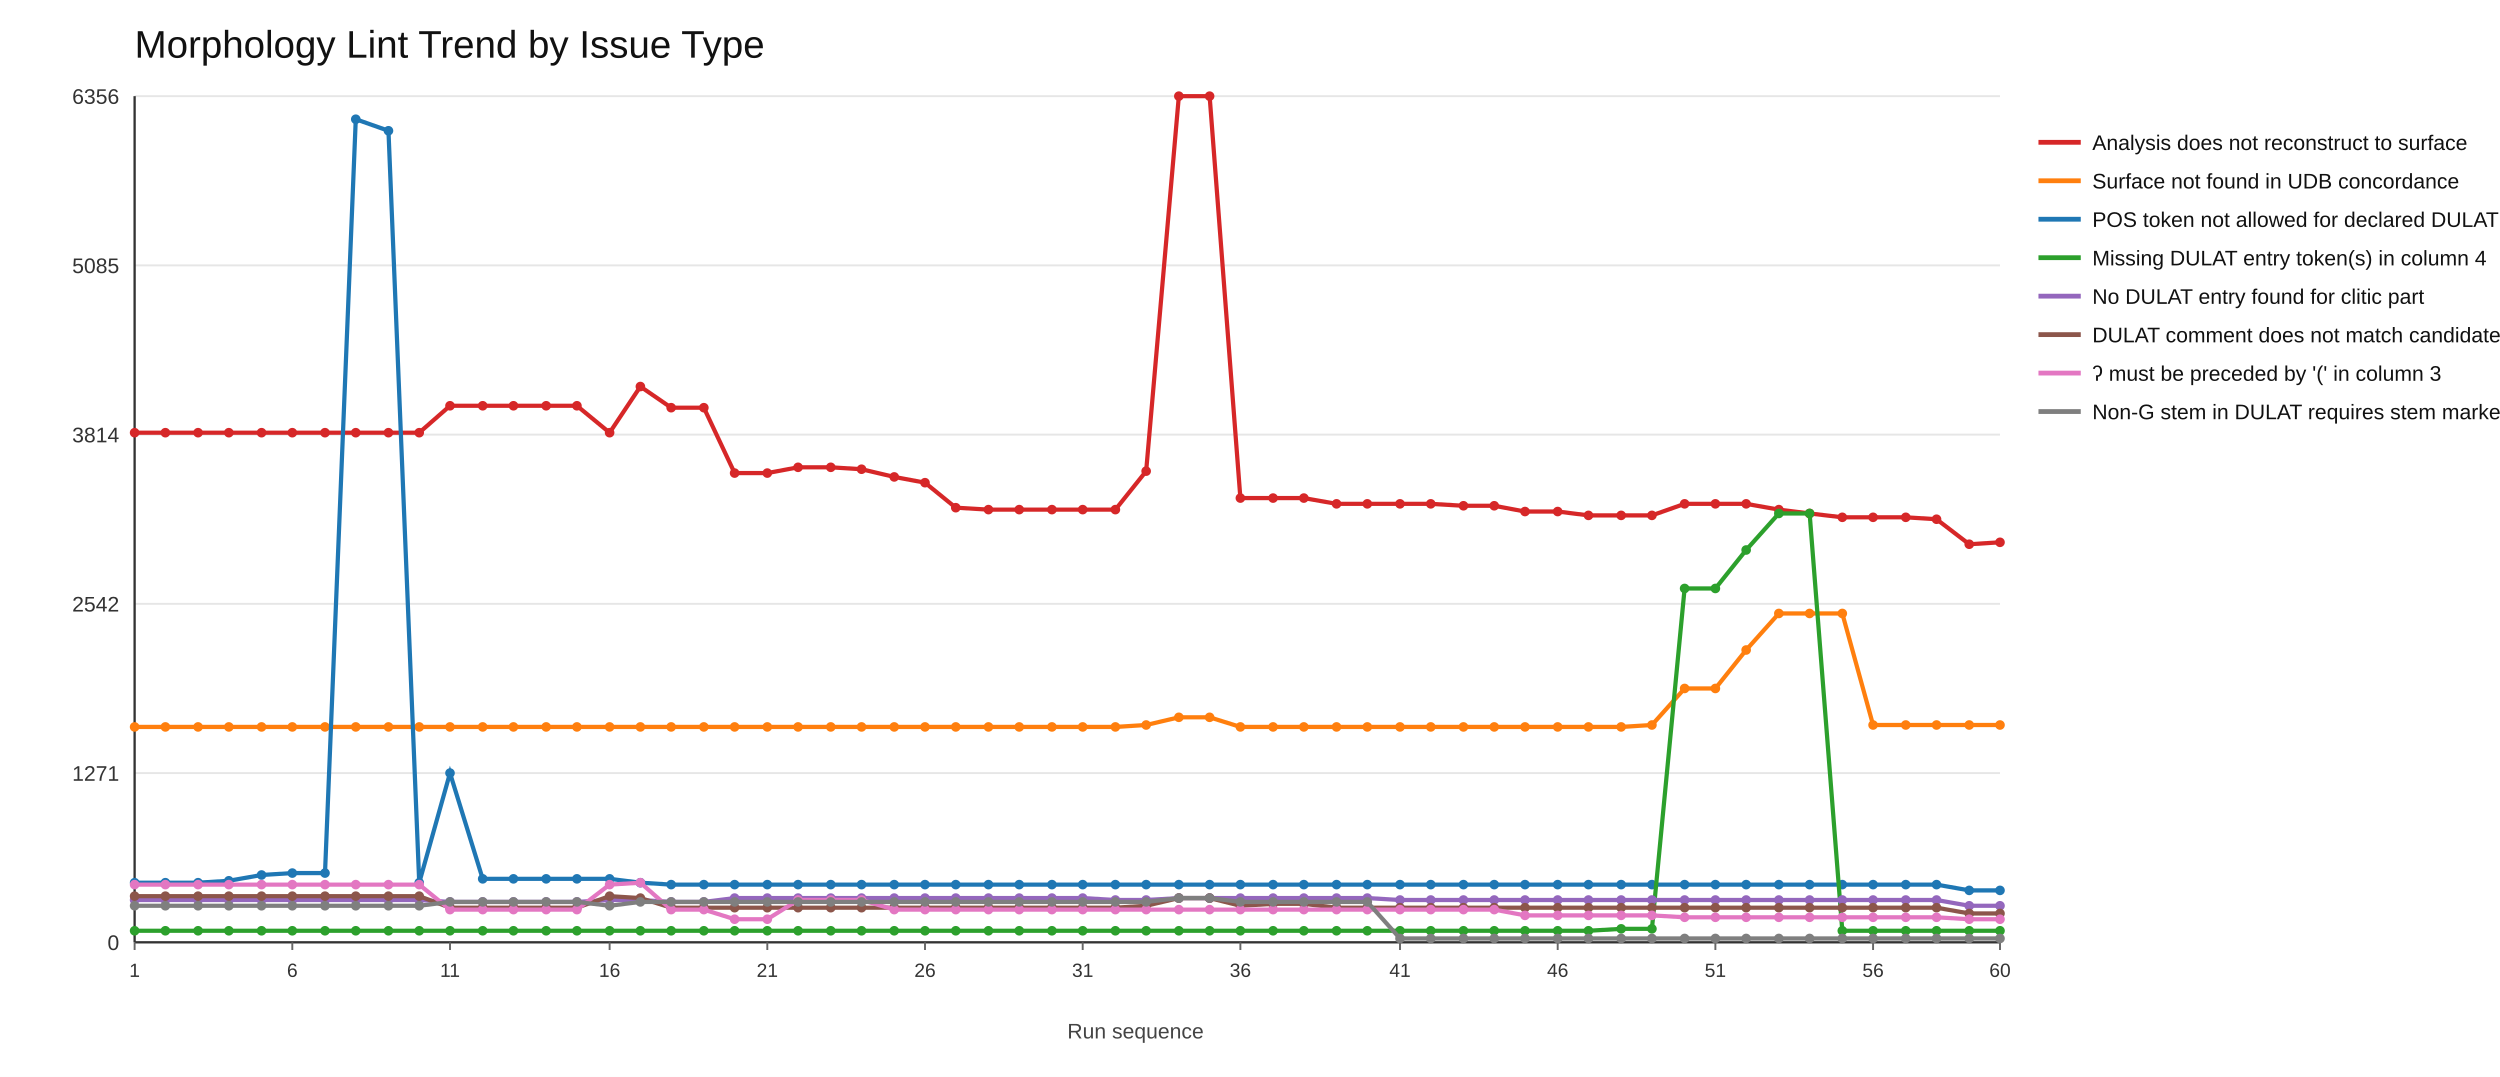
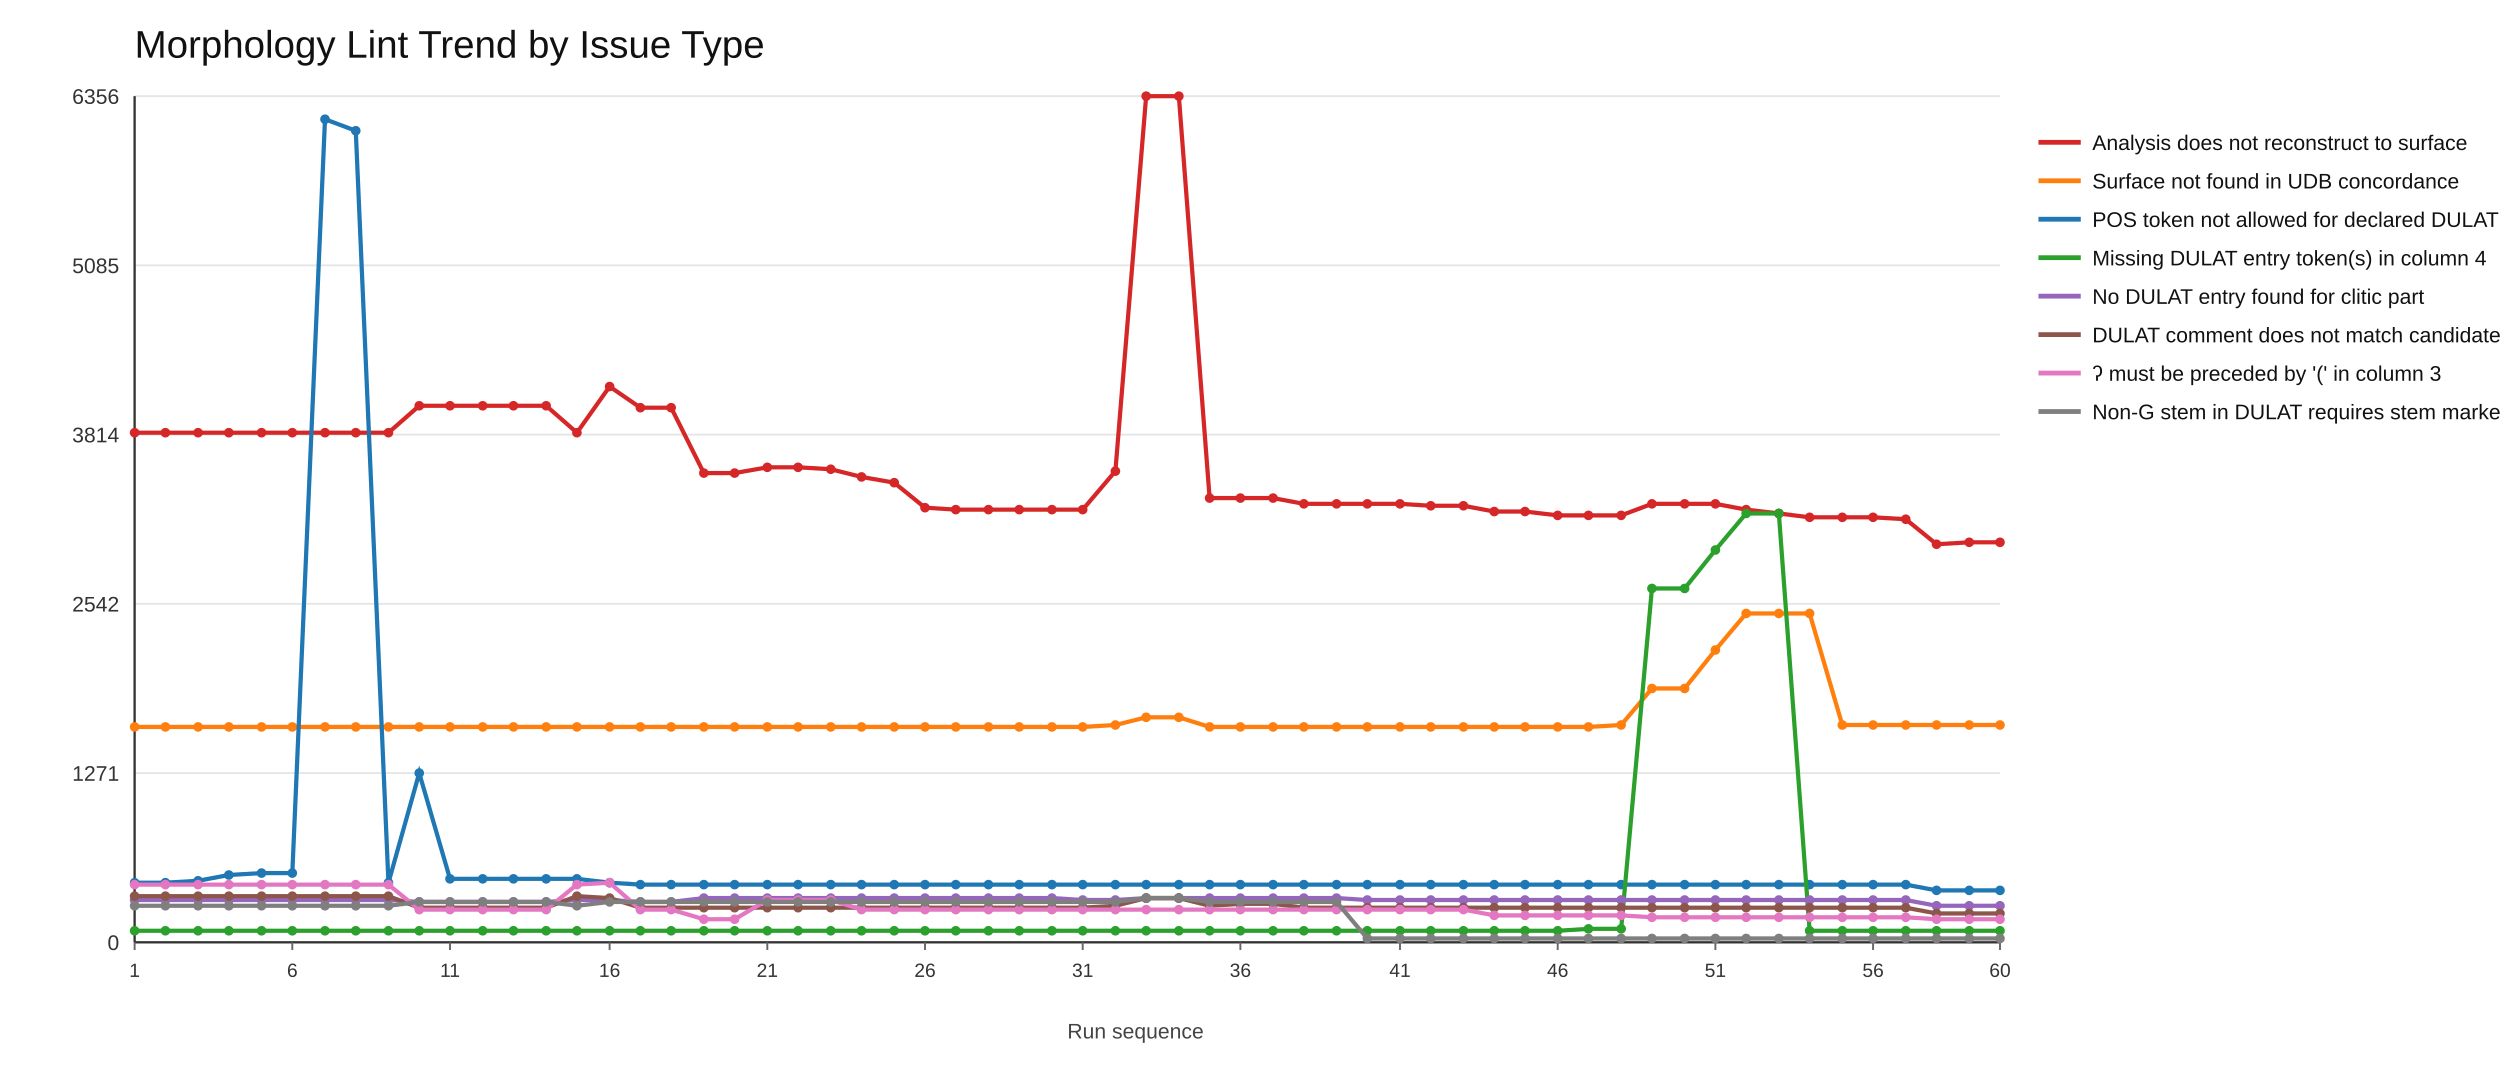
<svg xmlns="http://www.w3.org/2000/svg" width="1300" height="560">
  <rect x="0" y="0" width="1300" height="560" fill="#ffffff" />
  <text x="70" y="30" font-size="20" font-family="Arial" fill="#111">Morphology Lint Trend by Issue Type</text>
  <line x1="70" y1="490" x2="1040" y2="490" stroke="#e6e6e6" stroke-width="1" />
  <text x="62" y="494" font-size="11" font-family="Arial" fill="#333" text-anchor="end">0</text>
  <line x1="70" y1="402" x2="1040" y2="402" stroke="#e6e6e6" stroke-width="1" />
  <text x="62" y="406" font-size="11" font-family="Arial" fill="#333" text-anchor="end">1271</text>
  <line x1="70" y1="314" x2="1040" y2="314" stroke="#e6e6e6" stroke-width="1" />
  <text x="62" y="318" font-size="11" font-family="Arial" fill="#333" text-anchor="end">2542</text>
  <line x1="70" y1="226" x2="1040" y2="226" stroke="#e6e6e6" stroke-width="1" />
  <text x="62" y="230" font-size="11" font-family="Arial" fill="#333" text-anchor="end">3814</text>
  <line x1="70" y1="138" x2="1040" y2="138" stroke="#e6e6e6" stroke-width="1" />
  <text x="62" y="142" font-size="11" font-family="Arial" fill="#333" text-anchor="end">5085</text>
  <line x1="70" y1="50" x2="1040" y2="50" stroke="#e6e6e6" stroke-width="1" />
  <text x="62" y="54" font-size="11" font-family="Arial" fill="#333" text-anchor="end">6356</text>
  <line x1="70" y1="490" x2="1040" y2="490" stroke="#333" stroke-width="1.2" />
  <line x1="70" y1="50" x2="70" y2="490" stroke="#333" stroke-width="1.2" />
  <line x1="70" y1="490" x2="70" y2="494" stroke="#666" stroke-width="1" />
  <text x="70" y="508" font-size="10" font-family="Arial" fill="#333" text-anchor="middle">1</text>
  <line x1="152" y1="490" x2="152" y2="494" stroke="#666" stroke-width="1" />
  <text x="152" y="508" font-size="10" font-family="Arial" fill="#333" text-anchor="middle">6</text>
  <line x1="234" y1="490" x2="234" y2="494" stroke="#666" stroke-width="1" />
  <text x="234" y="508" font-size="10" font-family="Arial" fill="#333" text-anchor="middle">11</text>
  <line x1="317" y1="490" x2="317" y2="494" stroke="#666" stroke-width="1" />
  <text x="317" y="508" font-size="10" font-family="Arial" fill="#333" text-anchor="middle">16</text>
  <line x1="399" y1="490" x2="399" y2="494" stroke="#666" stroke-width="1" />
  <text x="399" y="508" font-size="10" font-family="Arial" fill="#333" text-anchor="middle">21</text>
  <line x1="481" y1="490" x2="481" y2="494" stroke="#666" stroke-width="1" />
  <text x="481" y="508" font-size="10" font-family="Arial" fill="#333" text-anchor="middle">26</text>
  <line x1="563" y1="490" x2="563" y2="494" stroke="#666" stroke-width="1" />
  <text x="563" y="508" font-size="10" font-family="Arial" fill="#333" text-anchor="middle">31</text>
  <line x1="645" y1="490" x2="645" y2="494" stroke="#666" stroke-width="1" />
  <text x="645" y="508" font-size="10" font-family="Arial" fill="#333" text-anchor="middle">36</text>
  <line x1="728" y1="490" x2="728" y2="494" stroke="#666" stroke-width="1" />
  <text x="728" y="508" font-size="10" font-family="Arial" fill="#333" text-anchor="middle">41</text>
  <line x1="810" y1="490" x2="810" y2="494" stroke="#666" stroke-width="1" />
  <text x="810" y="508" font-size="10" font-family="Arial" fill="#333" text-anchor="middle">46</text>
  <line x1="892" y1="490" x2="892" y2="494" stroke="#666" stroke-width="1" />
  <text x="892" y="508" font-size="10" font-family="Arial" fill="#333" text-anchor="middle">51</text>
  <line x1="974" y1="490" x2="974" y2="494" stroke="#666" stroke-width="1" />
  <text x="974" y="508" font-size="10" font-family="Arial" fill="#333" text-anchor="middle">56</text>
  <line x1="1040" y1="490" x2="1040" y2="494" stroke="#666" stroke-width="1" />
  <text x="1040" y="508" font-size="10" font-family="Arial" fill="#333" text-anchor="middle">60</text>
-   <polyline fill="none" stroke="#d62728" stroke-width="2.2" points="70,225 86,225 103,225 119,225 136,225 152,225 169,225 185,225 202,225 218,225 234,211 251,211 267,211 284,211 300,211 317,225 333,201 349,212 366,212 382,246 399,246 415,243 432,243 448,244 465,248 481,251 497,264 514,265 530,265 547,265 563,265 580,265 596,245 613,50 629,50 645,259 662,259 678,259 695,262 711,262 728,262 744,262 761,263 777,263 793,266 810,266 826,268 843,268 859,268 876,262 892,262 908,262 925,265 941,267 958,269 974,269 991,269 1007,270 1024,283 1040,282" />
+   <polyline fill="none" stroke="#d62728" stroke-width="2.2" points="70,225 86,225 103,225 119,225 136,225 152,225 169,225 185,225 202,225 218,211 234,211 251,211 267,211 284,211 300,225 317,201 333,212 349,212 366,246 382,246 399,243 415,243 432,244 448,248 465,251 481,264 497,265 514,265 530,265 547,265 563,265 580,245 596,50 613,50 629,259 645,259 662,259 678,262 695,262 711,262 728,262 744,263 761,263 777,266 793,266 810,268 826,268 843,268 859,262 876,262 892,262 908,265 925,267 941,269 958,269 974,269 991,270 1007,283 1024,282 1040,282" />
  <circle cx="70" cy="225" r="2.5" fill="#d62728" />
  <circle cx="86" cy="225" r="2.5" fill="#d62728" />
  <circle cx="103" cy="225" r="2.5" fill="#d62728" />
  <circle cx="119" cy="225" r="2.5" fill="#d62728" />
  <circle cx="136" cy="225" r="2.5" fill="#d62728" />
  <circle cx="152" cy="225" r="2.5" fill="#d62728" />
  <circle cx="169" cy="225" r="2.5" fill="#d62728" />
  <circle cx="185" cy="225" r="2.5" fill="#d62728" />
  <circle cx="202" cy="225" r="2.5" fill="#d62728" />
-   <circle cx="218" cy="225" r="2.5" fill="#d62728" />
+   <circle cx="218" cy="211" r="2.5" fill="#d62728" />
  <circle cx="234" cy="211" r="2.5" fill="#d62728" />
  <circle cx="251" cy="211" r="2.5" fill="#d62728" />
  <circle cx="267" cy="211" r="2.5" fill="#d62728" />
  <circle cx="284" cy="211" r="2.5" fill="#d62728" />
-   <circle cx="300" cy="211" r="2.5" fill="#d62728" />
-   <circle cx="317" cy="225" r="2.5" fill="#d62728" />
-   <circle cx="333" cy="201" r="2.5" fill="#d62728" />
+   <circle cx="300" cy="225" r="2.5" fill="#d62728" />
+   <circle cx="317" cy="201" r="2.5" fill="#d62728" />
+   <circle cx="333" cy="212" r="2.5" fill="#d62728" />
  <circle cx="349" cy="212" r="2.5" fill="#d62728" />
-   <circle cx="366" cy="212" r="2.5" fill="#d62728" />
+   <circle cx="366" cy="246" r="2.5" fill="#d62728" />
  <circle cx="382" cy="246" r="2.5" fill="#d62728" />
-   <circle cx="399" cy="246" r="2.5" fill="#d62728" />
+   <circle cx="399" cy="243" r="2.5" fill="#d62728" />
  <circle cx="415" cy="243" r="2.5" fill="#d62728" />
-   <circle cx="432" cy="243" r="2.5" fill="#d62728" />
-   <circle cx="448" cy="244" r="2.5" fill="#d62728" />
-   <circle cx="465" cy="248" r="2.5" fill="#d62728" />
-   <circle cx="481" cy="251" r="2.5" fill="#d62728" />
-   <circle cx="497" cy="264" r="2.5" fill="#d62728" />
+   <circle cx="432" cy="244" r="2.5" fill="#d62728" />
+   <circle cx="448" cy="248" r="2.5" fill="#d62728" />
+   <circle cx="465" cy="251" r="2.5" fill="#d62728" />
+   <circle cx="481" cy="264" r="2.5" fill="#d62728" />
+   <circle cx="497" cy="265" r="2.5" fill="#d62728" />
  <circle cx="514" cy="265" r="2.5" fill="#d62728" />
  <circle cx="530" cy="265" r="2.5" fill="#d62728" />
  <circle cx="547" cy="265" r="2.5" fill="#d62728" />
  <circle cx="563" cy="265" r="2.5" fill="#d62728" />
-   <circle cx="580" cy="265" r="2.5" fill="#d62728" />
-   <circle cx="596" cy="245" r="2.5" fill="#d62728" />
+   <circle cx="580" cy="245" r="2.5" fill="#d62728" />
+   <circle cx="596" cy="50" r="2.5" fill="#d62728" />
  <circle cx="613" cy="50" r="2.5" fill="#d62728" />
-   <circle cx="629" cy="50" r="2.5" fill="#d62728" />
+   <circle cx="629" cy="259" r="2.5" fill="#d62728" />
  <circle cx="645" cy="259" r="2.5" fill="#d62728" />
  <circle cx="662" cy="259" r="2.5" fill="#d62728" />
-   <circle cx="678" cy="259" r="2.5" fill="#d62728" />
+   <circle cx="678" cy="262" r="2.5" fill="#d62728" />
  <circle cx="695" cy="262" r="2.5" fill="#d62728" />
  <circle cx="711" cy="262" r="2.5" fill="#d62728" />
  <circle cx="728" cy="262" r="2.5" fill="#d62728" />
-   <circle cx="744" cy="262" r="2.5" fill="#d62728" />
+   <circle cx="744" cy="263" r="2.5" fill="#d62728" />
  <circle cx="761" cy="263" r="2.5" fill="#d62728" />
-   <circle cx="777" cy="263" r="2.5" fill="#d62728" />
+   <circle cx="777" cy="266" r="2.5" fill="#d62728" />
  <circle cx="793" cy="266" r="2.5" fill="#d62728" />
-   <circle cx="810" cy="266" r="2.5" fill="#d62728" />
+   <circle cx="810" cy="268" r="2.5" fill="#d62728" />
  <circle cx="826" cy="268" r="2.5" fill="#d62728" />
  <circle cx="843" cy="268" r="2.5" fill="#d62728" />
-   <circle cx="859" cy="268" r="2.5" fill="#d62728" />
+   <circle cx="859" cy="262" r="2.5" fill="#d62728" />
  <circle cx="876" cy="262" r="2.5" fill="#d62728" />
  <circle cx="892" cy="262" r="2.5" fill="#d62728" />
-   <circle cx="908" cy="262" r="2.5" fill="#d62728" />
-   <circle cx="925" cy="265" r="2.5" fill="#d62728" />
-   <circle cx="941" cy="267" r="2.5" fill="#d62728" />
+   <circle cx="908" cy="265" r="2.5" fill="#d62728" />
+   <circle cx="925" cy="267" r="2.5" fill="#d62728" />
+   <circle cx="941" cy="269" r="2.5" fill="#d62728" />
  <circle cx="958" cy="269" r="2.5" fill="#d62728" />
  <circle cx="974" cy="269" r="2.5" fill="#d62728" />
-   <circle cx="991" cy="269" r="2.5" fill="#d62728" />
-   <circle cx="1007" cy="270" r="2.5" fill="#d62728" />
-   <circle cx="1024" cy="283" r="2.5" fill="#d62728" />
+   <circle cx="991" cy="270" r="2.5" fill="#d62728" />
+   <circle cx="1007" cy="283" r="2.5" fill="#d62728" />
+   <circle cx="1024" cy="282" r="2.5" fill="#d62728" />
  <circle cx="1040" cy="282" r="2.5" fill="#d62728" />
  <line x1="1060" y1="74" x2="1082" y2="74" stroke="#d62728" stroke-width="2.5" />
  <text x="1088" y="78" font-size="11" font-family="Arial" fill="#111">Analysis does not reconstruct to surface</text>
-   <polyline fill="none" stroke="#ff7f0e" stroke-width="2.2" points="70,378 86,378 103,378 119,378 136,378 152,378 169,378 185,378 202,378 218,378 234,378 251,378 267,378 284,378 300,378 317,378 333,378 349,378 366,378 382,378 399,378 415,378 432,378 448,378 465,378 481,378 497,378 514,378 530,378 547,378 563,378 580,378 596,377 613,373 629,373 645,378 662,378 678,378 695,378 711,378 728,378 744,378 761,378 777,378 793,378 810,378 826,378 843,378 859,377 876,358 892,358 908,338 925,319 941,319 958,319 974,377 991,377 1007,377 1024,377 1040,377" />
+   <polyline fill="none" stroke="#ff7f0e" stroke-width="2.2" points="70,378 86,378 103,378 119,378 136,378 152,378 169,378 185,378 202,378 218,378 234,378 251,378 267,378 284,378 300,378 317,378 333,378 349,378 366,378 382,378 399,378 415,378 432,378 448,378 465,378 481,378 497,378 514,378 530,378 547,378 563,378 580,377 596,373 613,373 629,378 645,378 662,378 678,378 695,378 711,378 728,378 744,378 761,378 777,378 793,378 810,378 826,378 843,377 859,358 876,358 892,338 908,319 925,319 941,319 958,377 974,377 991,377 1007,377 1024,377 1040,377" />
  <circle cx="70" cy="378" r="2.5" fill="#ff7f0e" />
  <circle cx="86" cy="378" r="2.5" fill="#ff7f0e" />
  <circle cx="103" cy="378" r="2.5" fill="#ff7f0e" />
  <circle cx="119" cy="378" r="2.5" fill="#ff7f0e" />
  <circle cx="136" cy="378" r="2.5" fill="#ff7f0e" />
  <circle cx="152" cy="378" r="2.5" fill="#ff7f0e" />
  <circle cx="169" cy="378" r="2.5" fill="#ff7f0e" />
  <circle cx="185" cy="378" r="2.5" fill="#ff7f0e" />
  <circle cx="202" cy="378" r="2.5" fill="#ff7f0e" />
  <circle cx="218" cy="378" r="2.5" fill="#ff7f0e" />
  <circle cx="234" cy="378" r="2.5" fill="#ff7f0e" />
  <circle cx="251" cy="378" r="2.5" fill="#ff7f0e" />
  <circle cx="267" cy="378" r="2.5" fill="#ff7f0e" />
  <circle cx="284" cy="378" r="2.5" fill="#ff7f0e" />
  <circle cx="300" cy="378" r="2.5" fill="#ff7f0e" />
  <circle cx="317" cy="378" r="2.5" fill="#ff7f0e" />
  <circle cx="333" cy="378" r="2.5" fill="#ff7f0e" />
  <circle cx="349" cy="378" r="2.5" fill="#ff7f0e" />
  <circle cx="366" cy="378" r="2.5" fill="#ff7f0e" />
  <circle cx="382" cy="378" r="2.5" fill="#ff7f0e" />
  <circle cx="399" cy="378" r="2.5" fill="#ff7f0e" />
  <circle cx="415" cy="378" r="2.5" fill="#ff7f0e" />
  <circle cx="432" cy="378" r="2.5" fill="#ff7f0e" />
  <circle cx="448" cy="378" r="2.5" fill="#ff7f0e" />
  <circle cx="465" cy="378" r="2.5" fill="#ff7f0e" />
  <circle cx="481" cy="378" r="2.5" fill="#ff7f0e" />
  <circle cx="497" cy="378" r="2.5" fill="#ff7f0e" />
  <circle cx="514" cy="378" r="2.5" fill="#ff7f0e" />
  <circle cx="530" cy="378" r="2.5" fill="#ff7f0e" />
  <circle cx="547" cy="378" r="2.5" fill="#ff7f0e" />
  <circle cx="563" cy="378" r="2.5" fill="#ff7f0e" />
-   <circle cx="580" cy="378" r="2.5" fill="#ff7f0e" />
-   <circle cx="596" cy="377" r="2.5" fill="#ff7f0e" />
+   <circle cx="580" cy="377" r="2.5" fill="#ff7f0e" />
+   <circle cx="596" cy="373" r="2.5" fill="#ff7f0e" />
  <circle cx="613" cy="373" r="2.5" fill="#ff7f0e" />
-   <circle cx="629" cy="373" r="2.5" fill="#ff7f0e" />
+   <circle cx="629" cy="378" r="2.5" fill="#ff7f0e" />
  <circle cx="645" cy="378" r="2.5" fill="#ff7f0e" />
  <circle cx="662" cy="378" r="2.5" fill="#ff7f0e" />
  <circle cx="678" cy="378" r="2.5" fill="#ff7f0e" />
  <circle cx="695" cy="378" r="2.5" fill="#ff7f0e" />
  <circle cx="711" cy="378" r="2.5" fill="#ff7f0e" />
  <circle cx="728" cy="378" r="2.5" fill="#ff7f0e" />
  <circle cx="744" cy="378" r="2.5" fill="#ff7f0e" />
  <circle cx="761" cy="378" r="2.5" fill="#ff7f0e" />
  <circle cx="777" cy="378" r="2.5" fill="#ff7f0e" />
  <circle cx="793" cy="378" r="2.5" fill="#ff7f0e" />
  <circle cx="810" cy="378" r="2.5" fill="#ff7f0e" />
  <circle cx="826" cy="378" r="2.5" fill="#ff7f0e" />
-   <circle cx="843" cy="378" r="2.5" fill="#ff7f0e" />
-   <circle cx="859" cy="377" r="2.5" fill="#ff7f0e" />
+   <circle cx="843" cy="377" r="2.5" fill="#ff7f0e" />
+   <circle cx="859" cy="358" r="2.5" fill="#ff7f0e" />
  <circle cx="876" cy="358" r="2.5" fill="#ff7f0e" />
-   <circle cx="892" cy="358" r="2.5" fill="#ff7f0e" />
-   <circle cx="908" cy="338" r="2.5" fill="#ff7f0e" />
+   <circle cx="892" cy="338" r="2.5" fill="#ff7f0e" />
+   <circle cx="908" cy="319" r="2.5" fill="#ff7f0e" />
  <circle cx="925" cy="319" r="2.5" fill="#ff7f0e" />
  <circle cx="941" cy="319" r="2.5" fill="#ff7f0e" />
-   <circle cx="958" cy="319" r="2.5" fill="#ff7f0e" />
+   <circle cx="958" cy="377" r="2.5" fill="#ff7f0e" />
  <circle cx="974" cy="377" r="2.5" fill="#ff7f0e" />
  <circle cx="991" cy="377" r="2.5" fill="#ff7f0e" />
  <circle cx="1007" cy="377" r="2.5" fill="#ff7f0e" />
  <circle cx="1024" cy="377" r="2.5" fill="#ff7f0e" />
  <circle cx="1040" cy="377" r="2.5" fill="#ff7f0e" />
  <line x1="1060" y1="94" x2="1082" y2="94" stroke="#ff7f0e" stroke-width="2.5" />
  <text x="1088" y="98" font-size="11" font-family="Arial" fill="#111">Surface not found in UDB concordance</text>
-   <polyline fill="none" stroke="#1f77b4" stroke-width="2.2" points="70,459 86,459 103,459 119,458 136,455 152,454 169,454 185,62 202,68 218,459 234,402 251,457 267,457 284,457 300,457 317,457 333,459 349,460 366,460 382,460 399,460 415,460 432,460 448,460 465,460 481,460 497,460 514,460 530,460 547,460 563,460 580,460 596,460 613,460 629,460 645,460 662,460 678,460 695,460 711,460 728,460 744,460 761,460 777,460 793,460 810,460 826,460 843,460 859,460 876,460 892,460 908,460 925,460 941,460 958,460 974,460 991,460 1007,460 1024,463 1040,463" />
+   <polyline fill="none" stroke="#1f77b4" stroke-width="2.2" points="70,459 86,459 103,458 119,455 136,454 152,454 169,62 185,68 202,459 218,402 234,457 251,457 267,457 284,457 300,457 317,459 333,460 349,460 366,460 382,460 399,460 415,460 432,460 448,460 465,460 481,460 497,460 514,460 530,460 547,460 563,460 580,460 596,460 613,460 629,460 645,460 662,460 678,460 695,460 711,460 728,460 744,460 761,460 777,460 793,460 810,460 826,460 843,460 859,460 876,460 892,460 908,460 925,460 941,460 958,460 974,460 991,460 1007,463 1024,463 1040,463" />
  <circle cx="70" cy="459" r="2.5" fill="#1f77b4" />
  <circle cx="86" cy="459" r="2.5" fill="#1f77b4" />
-   <circle cx="103" cy="459" r="2.5" fill="#1f77b4" />
-   <circle cx="119" cy="458" r="2.5" fill="#1f77b4" />
-   <circle cx="136" cy="455" r="2.5" fill="#1f77b4" />
+   <circle cx="103" cy="458" r="2.5" fill="#1f77b4" />
+   <circle cx="119" cy="455" r="2.5" fill="#1f77b4" />
+   <circle cx="136" cy="454" r="2.5" fill="#1f77b4" />
  <circle cx="152" cy="454" r="2.5" fill="#1f77b4" />
-   <circle cx="169" cy="454" r="2.5" fill="#1f77b4" />
-   <circle cx="185" cy="62" r="2.5" fill="#1f77b4" />
-   <circle cx="202" cy="68" r="2.5" fill="#1f77b4" />
-   <circle cx="218" cy="459" r="2.5" fill="#1f77b4" />
-   <circle cx="234" cy="402" r="2.5" fill="#1f77b4" />
+   <circle cx="169" cy="62" r="2.5" fill="#1f77b4" />
+   <circle cx="185" cy="68" r="2.5" fill="#1f77b4" />
+   <circle cx="202" cy="459" r="2.5" fill="#1f77b4" />
+   <circle cx="218" cy="402" r="2.5" fill="#1f77b4" />
+   <circle cx="234" cy="457" r="2.5" fill="#1f77b4" />
  <circle cx="251" cy="457" r="2.5" fill="#1f77b4" />
  <circle cx="267" cy="457" r="2.5" fill="#1f77b4" />
  <circle cx="284" cy="457" r="2.5" fill="#1f77b4" />
  <circle cx="300" cy="457" r="2.5" fill="#1f77b4" />
-   <circle cx="317" cy="457" r="2.5" fill="#1f77b4" />
-   <circle cx="333" cy="459" r="2.5" fill="#1f77b4" />
+   <circle cx="317" cy="459" r="2.5" fill="#1f77b4" />
+   <circle cx="333" cy="460" r="2.5" fill="#1f77b4" />
  <circle cx="349" cy="460" r="2.5" fill="#1f77b4" />
  <circle cx="366" cy="460" r="2.5" fill="#1f77b4" />
  <circle cx="382" cy="460" r="2.5" fill="#1f77b4" />
  <circle cx="399" cy="460" r="2.5" fill="#1f77b4" />
  <circle cx="415" cy="460" r="2.5" fill="#1f77b4" />
  <circle cx="432" cy="460" r="2.5" fill="#1f77b4" />
  <circle cx="448" cy="460" r="2.5" fill="#1f77b4" />
  <circle cx="465" cy="460" r="2.5" fill="#1f77b4" />
  <circle cx="481" cy="460" r="2.5" fill="#1f77b4" />
  <circle cx="497" cy="460" r="2.5" fill="#1f77b4" />
  <circle cx="514" cy="460" r="2.5" fill="#1f77b4" />
  <circle cx="530" cy="460" r="2.5" fill="#1f77b4" />
  <circle cx="547" cy="460" r="2.5" fill="#1f77b4" />
  <circle cx="563" cy="460" r="2.5" fill="#1f77b4" />
  <circle cx="580" cy="460" r="2.5" fill="#1f77b4" />
  <circle cx="596" cy="460" r="2.5" fill="#1f77b4" />
  <circle cx="613" cy="460" r="2.5" fill="#1f77b4" />
  <circle cx="629" cy="460" r="2.5" fill="#1f77b4" />
  <circle cx="645" cy="460" r="2.5" fill="#1f77b4" />
  <circle cx="662" cy="460" r="2.5" fill="#1f77b4" />
  <circle cx="678" cy="460" r="2.5" fill="#1f77b4" />
  <circle cx="695" cy="460" r="2.5" fill="#1f77b4" />
  <circle cx="711" cy="460" r="2.5" fill="#1f77b4" />
  <circle cx="728" cy="460" r="2.5" fill="#1f77b4" />
  <circle cx="744" cy="460" r="2.5" fill="#1f77b4" />
  <circle cx="761" cy="460" r="2.5" fill="#1f77b4" />
  <circle cx="777" cy="460" r="2.5" fill="#1f77b4" />
  <circle cx="793" cy="460" r="2.5" fill="#1f77b4" />
  <circle cx="810" cy="460" r="2.5" fill="#1f77b4" />
  <circle cx="826" cy="460" r="2.5" fill="#1f77b4" />
  <circle cx="843" cy="460" r="2.5" fill="#1f77b4" />
  <circle cx="859" cy="460" r="2.5" fill="#1f77b4" />
  <circle cx="876" cy="460" r="2.5" fill="#1f77b4" />
  <circle cx="892" cy="460" r="2.5" fill="#1f77b4" />
  <circle cx="908" cy="460" r="2.5" fill="#1f77b4" />
  <circle cx="925" cy="460" r="2.5" fill="#1f77b4" />
  <circle cx="941" cy="460" r="2.5" fill="#1f77b4" />
  <circle cx="958" cy="460" r="2.5" fill="#1f77b4" />
  <circle cx="974" cy="460" r="2.5" fill="#1f77b4" />
  <circle cx="991" cy="460" r="2.5" fill="#1f77b4" />
-   <circle cx="1007" cy="460" r="2.5" fill="#1f77b4" />
+   <circle cx="1007" cy="463" r="2.5" fill="#1f77b4" />
  <circle cx="1024" cy="463" r="2.5" fill="#1f77b4" />
  <circle cx="1040" cy="463" r="2.5" fill="#1f77b4" />
  <line x1="1060" y1="114" x2="1082" y2="114" stroke="#1f77b4" stroke-width="2.5" />
  <text x="1088" y="118" font-size="11" font-family="Arial" fill="#111">POS token not allowed for declared DULAT entry</text>
-   <polyline fill="none" stroke="#2ca02c" stroke-width="2.2" points="70,484 86,484 103,484 119,484 136,484 152,484 169,484 185,484 202,484 218,484 234,484 251,484 267,484 284,484 300,484 317,484 333,484 349,484 366,484 382,484 399,484 415,484 432,484 448,484 465,484 481,484 497,484 514,484 530,484 547,484 563,484 580,484 596,484 613,484 629,484 645,484 662,484 678,484 695,484 711,484 728,484 744,484 761,484 777,484 793,484 810,484 826,484 843,483 859,483 876,306 892,306 908,286 925,267 941,267 958,484 974,484 991,484 1007,484 1024,484 1040,484" />
+   <polyline fill="none" stroke="#2ca02c" stroke-width="2.2" points="70,484 86,484 103,484 119,484 136,484 152,484 169,484 185,484 202,484 218,484 234,484 251,484 267,484 284,484 300,484 317,484 333,484 349,484 366,484 382,484 399,484 415,484 432,484 448,484 465,484 481,484 497,484 514,484 530,484 547,484 563,484 580,484 596,484 613,484 629,484 645,484 662,484 678,484 695,484 711,484 728,484 744,484 761,484 777,484 793,484 810,484 826,483 843,483 859,306 876,306 892,286 908,267 925,267 941,484 958,484 974,484 991,484 1007,484 1024,484 1040,484" />
  <circle cx="70" cy="484" r="2.5" fill="#2ca02c" />
  <circle cx="86" cy="484" r="2.5" fill="#2ca02c" />
  <circle cx="103" cy="484" r="2.5" fill="#2ca02c" />
  <circle cx="119" cy="484" r="2.5" fill="#2ca02c" />
  <circle cx="136" cy="484" r="2.5" fill="#2ca02c" />
  <circle cx="152" cy="484" r="2.5" fill="#2ca02c" />
  <circle cx="169" cy="484" r="2.5" fill="#2ca02c" />
  <circle cx="185" cy="484" r="2.5" fill="#2ca02c" />
  <circle cx="202" cy="484" r="2.5" fill="#2ca02c" />
  <circle cx="218" cy="484" r="2.5" fill="#2ca02c" />
  <circle cx="234" cy="484" r="2.5" fill="#2ca02c" />
  <circle cx="251" cy="484" r="2.5" fill="#2ca02c" />
  <circle cx="267" cy="484" r="2.5" fill="#2ca02c" />
  <circle cx="284" cy="484" r="2.5" fill="#2ca02c" />
  <circle cx="300" cy="484" r="2.5" fill="#2ca02c" />
  <circle cx="317" cy="484" r="2.5" fill="#2ca02c" />
  <circle cx="333" cy="484" r="2.5" fill="#2ca02c" />
  <circle cx="349" cy="484" r="2.5" fill="#2ca02c" />
  <circle cx="366" cy="484" r="2.5" fill="#2ca02c" />
  <circle cx="382" cy="484" r="2.5" fill="#2ca02c" />
  <circle cx="399" cy="484" r="2.5" fill="#2ca02c" />
  <circle cx="415" cy="484" r="2.5" fill="#2ca02c" />
  <circle cx="432" cy="484" r="2.5" fill="#2ca02c" />
  <circle cx="448" cy="484" r="2.5" fill="#2ca02c" />
  <circle cx="465" cy="484" r="2.5" fill="#2ca02c" />
  <circle cx="481" cy="484" r="2.5" fill="#2ca02c" />
  <circle cx="497" cy="484" r="2.5" fill="#2ca02c" />
  <circle cx="514" cy="484" r="2.5" fill="#2ca02c" />
  <circle cx="530" cy="484" r="2.5" fill="#2ca02c" />
  <circle cx="547" cy="484" r="2.5" fill="#2ca02c" />
  <circle cx="563" cy="484" r="2.5" fill="#2ca02c" />
  <circle cx="580" cy="484" r="2.5" fill="#2ca02c" />
  <circle cx="596" cy="484" r="2.5" fill="#2ca02c" />
  <circle cx="613" cy="484" r="2.5" fill="#2ca02c" />
  <circle cx="629" cy="484" r="2.5" fill="#2ca02c" />
  <circle cx="645" cy="484" r="2.5" fill="#2ca02c" />
  <circle cx="662" cy="484" r="2.5" fill="#2ca02c" />
  <circle cx="678" cy="484" r="2.5" fill="#2ca02c" />
  <circle cx="695" cy="484" r="2.5" fill="#2ca02c" />
  <circle cx="711" cy="484" r="2.5" fill="#2ca02c" />
  <circle cx="728" cy="484" r="2.5" fill="#2ca02c" />
  <circle cx="744" cy="484" r="2.5" fill="#2ca02c" />
  <circle cx="761" cy="484" r="2.5" fill="#2ca02c" />
  <circle cx="777" cy="484" r="2.5" fill="#2ca02c" />
  <circle cx="793" cy="484" r="2.5" fill="#2ca02c" />
  <circle cx="810" cy="484" r="2.5" fill="#2ca02c" />
-   <circle cx="826" cy="484" r="2.5" fill="#2ca02c" />
+   <circle cx="826" cy="483" r="2.5" fill="#2ca02c" />
  <circle cx="843" cy="483" r="2.5" fill="#2ca02c" />
-   <circle cx="859" cy="483" r="2.5" fill="#2ca02c" />
+   <circle cx="859" cy="306" r="2.5" fill="#2ca02c" />
  <circle cx="876" cy="306" r="2.5" fill="#2ca02c" />
-   <circle cx="892" cy="306" r="2.5" fill="#2ca02c" />
-   <circle cx="908" cy="286" r="2.5" fill="#2ca02c" />
+   <circle cx="892" cy="286" r="2.5" fill="#2ca02c" />
+   <circle cx="908" cy="267" r="2.5" fill="#2ca02c" />
  <circle cx="925" cy="267" r="2.5" fill="#2ca02c" />
-   <circle cx="941" cy="267" r="2.5" fill="#2ca02c" />
+   <circle cx="941" cy="484" r="2.5" fill="#2ca02c" />
  <circle cx="958" cy="484" r="2.5" fill="#2ca02c" />
  <circle cx="974" cy="484" r="2.5" fill="#2ca02c" />
  <circle cx="991" cy="484" r="2.5" fill="#2ca02c" />
  <circle cx="1007" cy="484" r="2.5" fill="#2ca02c" />
  <circle cx="1024" cy="484" r="2.5" fill="#2ca02c" />
  <circle cx="1040" cy="484" r="2.5" fill="#2ca02c" />
  <line x1="1060" y1="134" x2="1082" y2="134" stroke="#2ca02c" stroke-width="2.5" />
  <text x="1088" y="138" font-size="11" font-family="Arial" fill="#111">Missing DULAT entry token(s) in column 4</text>
-   <polyline fill="none" stroke="#9467bd" stroke-width="2.2" points="70,468 86,468 103,468 119,468 136,468 152,468 169,468 185,468 202,468 218,468 234,469 251,469 267,469 284,469 300,469 317,468 333,468 349,469 366,469 382,467 399,467 415,467 432,467 448,467 465,467 481,467 497,467 514,467 530,467 547,467 563,467 580,468 596,468 613,467 629,467 645,467 662,467 678,467 695,467 711,467 728,468 744,468 761,468 777,468 793,468 810,468 826,468 843,468 859,468 876,468 892,468 908,468 925,468 941,468 958,468 974,468 991,468 1007,468 1024,471 1040,471" />
+   <polyline fill="none" stroke="#9467bd" stroke-width="2.2" points="70,468 86,468 103,468 119,468 136,468 152,468 169,468 185,468 202,468 218,469 234,469 251,469 267,469 284,469 300,468 317,468 333,469 349,469 366,467 382,467 399,467 415,467 432,467 448,467 465,467 481,467 497,467 514,467 530,467 547,467 563,468 580,468 596,467 613,467 629,467 645,467 662,467 678,467 695,467 711,468 728,468 744,468 761,468 777,468 793,468 810,468 826,468 843,468 859,468 876,468 892,468 908,468 925,468 941,468 958,468 974,468 991,468 1007,471 1024,471 1040,471" />
  <circle cx="70" cy="468" r="2.5" fill="#9467bd" />
  <circle cx="86" cy="468" r="2.5" fill="#9467bd" />
  <circle cx="103" cy="468" r="2.5" fill="#9467bd" />
  <circle cx="119" cy="468" r="2.5" fill="#9467bd" />
  <circle cx="136" cy="468" r="2.5" fill="#9467bd" />
  <circle cx="152" cy="468" r="2.5" fill="#9467bd" />
  <circle cx="169" cy="468" r="2.5" fill="#9467bd" />
  <circle cx="185" cy="468" r="2.5" fill="#9467bd" />
  <circle cx="202" cy="468" r="2.5" fill="#9467bd" />
-   <circle cx="218" cy="468" r="2.5" fill="#9467bd" />
+   <circle cx="218" cy="469" r="2.5" fill="#9467bd" />
  <circle cx="234" cy="469" r="2.5" fill="#9467bd" />
  <circle cx="251" cy="469" r="2.5" fill="#9467bd" />
  <circle cx="267" cy="469" r="2.5" fill="#9467bd" />
  <circle cx="284" cy="469" r="2.5" fill="#9467bd" />
-   <circle cx="300" cy="469" r="2.5" fill="#9467bd" />
+   <circle cx="300" cy="468" r="2.5" fill="#9467bd" />
  <circle cx="317" cy="468" r="2.5" fill="#9467bd" />
-   <circle cx="333" cy="468" r="2.5" fill="#9467bd" />
+   <circle cx="333" cy="469" r="2.5" fill="#9467bd" />
  <circle cx="349" cy="469" r="2.5" fill="#9467bd" />
-   <circle cx="366" cy="469" r="2.5" fill="#9467bd" />
+   <circle cx="366" cy="467" r="2.5" fill="#9467bd" />
  <circle cx="382" cy="467" r="2.5" fill="#9467bd" />
  <circle cx="399" cy="467" r="2.5" fill="#9467bd" />
  <circle cx="415" cy="467" r="2.5" fill="#9467bd" />
  <circle cx="432" cy="467" r="2.5" fill="#9467bd" />
  <circle cx="448" cy="467" r="2.5" fill="#9467bd" />
  <circle cx="465" cy="467" r="2.5" fill="#9467bd" />
  <circle cx="481" cy="467" r="2.5" fill="#9467bd" />
  <circle cx="497" cy="467" r="2.5" fill="#9467bd" />
  <circle cx="514" cy="467" r="2.5" fill="#9467bd" />
  <circle cx="530" cy="467" r="2.5" fill="#9467bd" />
  <circle cx="547" cy="467" r="2.5" fill="#9467bd" />
-   <circle cx="563" cy="467" r="2.5" fill="#9467bd" />
+   <circle cx="563" cy="468" r="2.5" fill="#9467bd" />
  <circle cx="580" cy="468" r="2.5" fill="#9467bd" />
-   <circle cx="596" cy="468" r="2.5" fill="#9467bd" />
+   <circle cx="596" cy="467" r="2.5" fill="#9467bd" />
  <circle cx="613" cy="467" r="2.5" fill="#9467bd" />
  <circle cx="629" cy="467" r="2.5" fill="#9467bd" />
  <circle cx="645" cy="467" r="2.5" fill="#9467bd" />
  <circle cx="662" cy="467" r="2.5" fill="#9467bd" />
  <circle cx="678" cy="467" r="2.5" fill="#9467bd" />
  <circle cx="695" cy="467" r="2.5" fill="#9467bd" />
-   <circle cx="711" cy="467" r="2.5" fill="#9467bd" />
+   <circle cx="711" cy="468" r="2.5" fill="#9467bd" />
  <circle cx="728" cy="468" r="2.5" fill="#9467bd" />
  <circle cx="744" cy="468" r="2.5" fill="#9467bd" />
  <circle cx="761" cy="468" r="2.5" fill="#9467bd" />
  <circle cx="777" cy="468" r="2.5" fill="#9467bd" />
  <circle cx="793" cy="468" r="2.5" fill="#9467bd" />
  <circle cx="810" cy="468" r="2.5" fill="#9467bd" />
  <circle cx="826" cy="468" r="2.5" fill="#9467bd" />
  <circle cx="843" cy="468" r="2.5" fill="#9467bd" />
  <circle cx="859" cy="468" r="2.5" fill="#9467bd" />
  <circle cx="876" cy="468" r="2.5" fill="#9467bd" />
  <circle cx="892" cy="468" r="2.5" fill="#9467bd" />
  <circle cx="908" cy="468" r="2.5" fill="#9467bd" />
  <circle cx="925" cy="468" r="2.5" fill="#9467bd" />
  <circle cx="941" cy="468" r="2.5" fill="#9467bd" />
  <circle cx="958" cy="468" r="2.5" fill="#9467bd" />
  <circle cx="974" cy="468" r="2.5" fill="#9467bd" />
  <circle cx="991" cy="468" r="2.5" fill="#9467bd" />
-   <circle cx="1007" cy="468" r="2.5" fill="#9467bd" />
+   <circle cx="1007" cy="471" r="2.5" fill="#9467bd" />
  <circle cx="1024" cy="471" r="2.5" fill="#9467bd" />
  <circle cx="1040" cy="471" r="2.5" fill="#9467bd" />
  <line x1="1060" y1="154" x2="1082" y2="154" stroke="#9467bd" stroke-width="2.5" />
  <text x="1088" y="158" font-size="11" font-family="Arial" fill="#111">No DULAT entry found for clitic part</text>
-   <polyline fill="none" stroke="#8c564b" stroke-width="2.2" points="70,466 86,466 103,466 119,466 136,466 152,466 169,466 185,466 202,466 218,466 234,472 251,472 267,472 284,472 300,472 317,466 333,467 349,472 366,472 382,472 399,472 415,472 432,472 448,472 465,472 481,472 497,472 514,472 530,472 547,472 563,472 580,472 596,471 613,467 629,467 645,471 662,470 678,470 695,472 711,472 728,472 744,472 761,472 777,472 793,472 810,472 826,472 843,472 859,472 876,472 892,472 908,472 925,472 941,472 958,472 974,472 991,472 1007,472 1024,475 1040,475" />
+   <polyline fill="none" stroke="#8c564b" stroke-width="2.2" points="70,466 86,466 103,466 119,466 136,466 152,466 169,466 185,466 202,466 218,472 234,472 251,472 267,472 284,472 300,466 317,467 333,472 349,472 366,472 382,472 399,472 415,472 432,472 448,472 465,472 481,472 497,472 514,472 530,472 547,472 563,472 580,471 596,467 613,467 629,471 645,470 662,470 678,472 695,472 711,472 728,472 744,472 761,472 777,472 793,472 810,472 826,472 843,472 859,472 876,472 892,472 908,472 925,472 941,472 958,472 974,472 991,472 1007,475 1024,475 1040,475" />
  <circle cx="70" cy="466" r="2.5" fill="#8c564b" />
  <circle cx="86" cy="466" r="2.5" fill="#8c564b" />
  <circle cx="103" cy="466" r="2.5" fill="#8c564b" />
  <circle cx="119" cy="466" r="2.5" fill="#8c564b" />
  <circle cx="136" cy="466" r="2.5" fill="#8c564b" />
  <circle cx="152" cy="466" r="2.5" fill="#8c564b" />
  <circle cx="169" cy="466" r="2.5" fill="#8c564b" />
  <circle cx="185" cy="466" r="2.5" fill="#8c564b" />
  <circle cx="202" cy="466" r="2.5" fill="#8c564b" />
-   <circle cx="218" cy="466" r="2.5" fill="#8c564b" />
+   <circle cx="218" cy="472" r="2.5" fill="#8c564b" />
  <circle cx="234" cy="472" r="2.5" fill="#8c564b" />
  <circle cx="251" cy="472" r="2.5" fill="#8c564b" />
  <circle cx="267" cy="472" r="2.5" fill="#8c564b" />
  <circle cx="284" cy="472" r="2.5" fill="#8c564b" />
-   <circle cx="300" cy="472" r="2.5" fill="#8c564b" />
-   <circle cx="317" cy="466" r="2.5" fill="#8c564b" />
-   <circle cx="333" cy="467" r="2.5" fill="#8c564b" />
+   <circle cx="300" cy="466" r="2.5" fill="#8c564b" />
+   <circle cx="317" cy="467" r="2.5" fill="#8c564b" />
+   <circle cx="333" cy="472" r="2.5" fill="#8c564b" />
  <circle cx="349" cy="472" r="2.5" fill="#8c564b" />
  <circle cx="366" cy="472" r="2.5" fill="#8c564b" />
  <circle cx="382" cy="472" r="2.5" fill="#8c564b" />
  <circle cx="399" cy="472" r="2.5" fill="#8c564b" />
  <circle cx="415" cy="472" r="2.5" fill="#8c564b" />
  <circle cx="432" cy="472" r="2.5" fill="#8c564b" />
  <circle cx="448" cy="472" r="2.5" fill="#8c564b" />
  <circle cx="465" cy="472" r="2.5" fill="#8c564b" />
  <circle cx="481" cy="472" r="2.5" fill="#8c564b" />
  <circle cx="497" cy="472" r="2.5" fill="#8c564b" />
  <circle cx="514" cy="472" r="2.5" fill="#8c564b" />
  <circle cx="530" cy="472" r="2.5" fill="#8c564b" />
  <circle cx="547" cy="472" r="2.5" fill="#8c564b" />
  <circle cx="563" cy="472" r="2.5" fill="#8c564b" />
-   <circle cx="580" cy="472" r="2.5" fill="#8c564b" />
-   <circle cx="596" cy="471" r="2.5" fill="#8c564b" />
+   <circle cx="580" cy="471" r="2.5" fill="#8c564b" />
+   <circle cx="596" cy="467" r="2.5" fill="#8c564b" />
  <circle cx="613" cy="467" r="2.5" fill="#8c564b" />
-   <circle cx="629" cy="467" r="2.5" fill="#8c564b" />
-   <circle cx="645" cy="471" r="2.5" fill="#8c564b" />
+   <circle cx="629" cy="471" r="2.5" fill="#8c564b" />
+   <circle cx="645" cy="470" r="2.5" fill="#8c564b" />
  <circle cx="662" cy="470" r="2.5" fill="#8c564b" />
-   <circle cx="678" cy="470" r="2.5" fill="#8c564b" />
+   <circle cx="678" cy="472" r="2.5" fill="#8c564b" />
  <circle cx="695" cy="472" r="2.5" fill="#8c564b" />
  <circle cx="711" cy="472" r="2.5" fill="#8c564b" />
  <circle cx="728" cy="472" r="2.5" fill="#8c564b" />
  <circle cx="744" cy="472" r="2.5" fill="#8c564b" />
  <circle cx="761" cy="472" r="2.5" fill="#8c564b" />
  <circle cx="777" cy="472" r="2.5" fill="#8c564b" />
  <circle cx="793" cy="472" r="2.5" fill="#8c564b" />
  <circle cx="810" cy="472" r="2.5" fill="#8c564b" />
  <circle cx="826" cy="472" r="2.5" fill="#8c564b" />
  <circle cx="843" cy="472" r="2.5" fill="#8c564b" />
  <circle cx="859" cy="472" r="2.5" fill="#8c564b" />
  <circle cx="876" cy="472" r="2.5" fill="#8c564b" />
  <circle cx="892" cy="472" r="2.5" fill="#8c564b" />
  <circle cx="908" cy="472" r="2.5" fill="#8c564b" />
  <circle cx="925" cy="472" r="2.5" fill="#8c564b" />
  <circle cx="941" cy="472" r="2.5" fill="#8c564b" />
  <circle cx="958" cy="472" r="2.5" fill="#8c564b" />
  <circle cx="974" cy="472" r="2.5" fill="#8c564b" />
  <circle cx="991" cy="472" r="2.5" fill="#8c564b" />
-   <circle cx="1007" cy="472" r="2.5" fill="#8c564b" />
+   <circle cx="1007" cy="475" r="2.5" fill="#8c564b" />
  <circle cx="1024" cy="475" r="2.5" fill="#8c564b" />
  <circle cx="1040" cy="475" r="2.5" fill="#8c564b" />
  <line x1="1060" y1="174" x2="1082" y2="174" stroke="#8c564b" stroke-width="2.5" />
  <text x="1088" y="178" font-size="11" font-family="Arial" fill="#111">DULAT comment does not match candidates</text>
-   <polyline fill="none" stroke="#e377c2" stroke-width="2.2" points="70,460 86,460 103,460 119,460 136,460 152,460 169,460 185,460 202,460 218,460 234,473 251,473 267,473 284,473 300,473 317,460 333,459 349,473 366,473 382,478 399,478 415,468 432,468 448,468 465,473 481,473 497,473 514,473 530,473 547,473 563,473 580,473 596,473 613,473 629,473 645,473 662,473 678,473 695,473 711,473 728,473 744,473 761,473 777,473 793,476 810,476 826,476 843,476 859,476 876,477 892,477 908,477 925,477 941,477 958,477 974,477 991,477 1007,477 1024,478 1040,478" />
+   <polyline fill="none" stroke="#e377c2" stroke-width="2.2" points="70,460 86,460 103,460 119,460 136,460 152,460 169,460 185,460 202,460 218,473 234,473 251,473 267,473 284,473 300,460 317,459 333,473 349,473 366,478 382,478 399,468 415,468 432,468 448,473 465,473 481,473 497,473 514,473 530,473 547,473 563,473 580,473 596,473 613,473 629,473 645,473 662,473 678,473 695,473 711,473 728,473 744,473 761,473 777,476 793,476 810,476 826,476 843,476 859,477 876,477 892,477 908,477 925,477 941,477 958,477 974,477 991,477 1007,478 1024,478 1040,478" />
  <circle cx="70" cy="460" r="2.5" fill="#e377c2" />
  <circle cx="86" cy="460" r="2.5" fill="#e377c2" />
  <circle cx="103" cy="460" r="2.5" fill="#e377c2" />
  <circle cx="119" cy="460" r="2.5" fill="#e377c2" />
  <circle cx="136" cy="460" r="2.5" fill="#e377c2" />
  <circle cx="152" cy="460" r="2.5" fill="#e377c2" />
  <circle cx="169" cy="460" r="2.5" fill="#e377c2" />
  <circle cx="185" cy="460" r="2.5" fill="#e377c2" />
  <circle cx="202" cy="460" r="2.5" fill="#e377c2" />
-   <circle cx="218" cy="460" r="2.5" fill="#e377c2" />
+   <circle cx="218" cy="473" r="2.5" fill="#e377c2" />
  <circle cx="234" cy="473" r="2.5" fill="#e377c2" />
  <circle cx="251" cy="473" r="2.5" fill="#e377c2" />
  <circle cx="267" cy="473" r="2.5" fill="#e377c2" />
  <circle cx="284" cy="473" r="2.5" fill="#e377c2" />
-   <circle cx="300" cy="473" r="2.5" fill="#e377c2" />
-   <circle cx="317" cy="460" r="2.5" fill="#e377c2" />
-   <circle cx="333" cy="459" r="2.5" fill="#e377c2" />
+   <circle cx="300" cy="460" r="2.5" fill="#e377c2" />
+   <circle cx="317" cy="459" r="2.5" fill="#e377c2" />
+   <circle cx="333" cy="473" r="2.5" fill="#e377c2" />
  <circle cx="349" cy="473" r="2.5" fill="#e377c2" />
-   <circle cx="366" cy="473" r="2.5" fill="#e377c2" />
+   <circle cx="366" cy="478" r="2.5" fill="#e377c2" />
  <circle cx="382" cy="478" r="2.5" fill="#e377c2" />
-   <circle cx="399" cy="478" r="2.5" fill="#e377c2" />
+   <circle cx="399" cy="468" r="2.5" fill="#e377c2" />
  <circle cx="415" cy="468" r="2.5" fill="#e377c2" />
  <circle cx="432" cy="468" r="2.5" fill="#e377c2" />
-   <circle cx="448" cy="468" r="2.5" fill="#e377c2" />
+   <circle cx="448" cy="473" r="2.5" fill="#e377c2" />
  <circle cx="465" cy="473" r="2.5" fill="#e377c2" />
  <circle cx="481" cy="473" r="2.5" fill="#e377c2" />
  <circle cx="497" cy="473" r="2.5" fill="#e377c2" />
  <circle cx="514" cy="473" r="2.5" fill="#e377c2" />
  <circle cx="530" cy="473" r="2.5" fill="#e377c2" />
  <circle cx="547" cy="473" r="2.5" fill="#e377c2" />
  <circle cx="563" cy="473" r="2.5" fill="#e377c2" />
  <circle cx="580" cy="473" r="2.5" fill="#e377c2" />
  <circle cx="596" cy="473" r="2.5" fill="#e377c2" />
  <circle cx="613" cy="473" r="2.5" fill="#e377c2" />
  <circle cx="629" cy="473" r="2.5" fill="#e377c2" />
  <circle cx="645" cy="473" r="2.5" fill="#e377c2" />
  <circle cx="662" cy="473" r="2.5" fill="#e377c2" />
  <circle cx="678" cy="473" r="2.5" fill="#e377c2" />
  <circle cx="695" cy="473" r="2.5" fill="#e377c2" />
  <circle cx="711" cy="473" r="2.5" fill="#e377c2" />
  <circle cx="728" cy="473" r="2.5" fill="#e377c2" />
  <circle cx="744" cy="473" r="2.5" fill="#e377c2" />
  <circle cx="761" cy="473" r="2.5" fill="#e377c2" />
-   <circle cx="777" cy="473" r="2.5" fill="#e377c2" />
+   <circle cx="777" cy="476" r="2.5" fill="#e377c2" />
  <circle cx="793" cy="476" r="2.5" fill="#e377c2" />
  <circle cx="810" cy="476" r="2.5" fill="#e377c2" />
  <circle cx="826" cy="476" r="2.5" fill="#e377c2" />
  <circle cx="843" cy="476" r="2.5" fill="#e377c2" />
-   <circle cx="859" cy="476" r="2.5" fill="#e377c2" />
+   <circle cx="859" cy="477" r="2.5" fill="#e377c2" />
  <circle cx="876" cy="477" r="2.5" fill="#e377c2" />
  <circle cx="892" cy="477" r="2.5" fill="#e377c2" />
  <circle cx="908" cy="477" r="2.5" fill="#e377c2" />
  <circle cx="925" cy="477" r="2.5" fill="#e377c2" />
  <circle cx="941" cy="477" r="2.5" fill="#e377c2" />
  <circle cx="958" cy="477" r="2.5" fill="#e377c2" />
  <circle cx="974" cy="477" r="2.5" fill="#e377c2" />
  <circle cx="991" cy="477" r="2.5" fill="#e377c2" />
-   <circle cx="1007" cy="477" r="2.5" fill="#e377c2" />
+   <circle cx="1007" cy="478" r="2.5" fill="#e377c2" />
  <circle cx="1024" cy="478" r="2.5" fill="#e377c2" />
  <circle cx="1040" cy="478" r="2.5" fill="#e377c2" />
  <line x1="1060" y1="194" x2="1082" y2="194" stroke="#e377c2" stroke-width="2.5" />
  <text x="1088" y="198" font-size="11" font-family="Arial" fill="#111">ʔ must be preceded by '(' in column 3</text>
-   <polyline fill="none" stroke="#7f7f7f" stroke-width="2.2" points="70,471 86,471 103,471 119,471 136,471 152,471 169,471 185,471 202,471 218,471 234,469 251,469 267,469 284,469 300,469 317,471 333,469 349,469 366,469 382,469 399,469 415,469 432,469 448,469 465,469 481,469 497,469 514,469 530,469 547,469 563,469 580,469 596,469 613,467 629,467 645,469 662,469 678,469 695,469 711,469 728,488 744,488 761,488 777,488 793,488 810,488 826,488 843,488 859,488 876,488 892,488 908,488 925,488 941,488 958,488 974,488 991,488 1007,488 1024,488 1040,488" />
+   <polyline fill="none" stroke="#7f7f7f" stroke-width="2.2" points="70,471 86,471 103,471 119,471 136,471 152,471 169,471 185,471 202,471 218,469 234,469 251,469 267,469 284,469 300,471 317,469 333,469 349,469 366,469 382,469 399,469 415,469 432,469 448,469 465,469 481,469 497,469 514,469 530,469 547,469 563,469 580,469 596,467 613,467 629,469 645,469 662,469 678,469 695,469 711,488 728,488 744,488 761,488 777,488 793,488 810,488 826,488 843,488 859,488 876,488 892,488 908,488 925,488 941,488 958,488 974,488 991,488 1007,488 1024,488 1040,488" />
  <circle cx="70" cy="471" r="2.5" fill="#7f7f7f" />
  <circle cx="86" cy="471" r="2.5" fill="#7f7f7f" />
  <circle cx="103" cy="471" r="2.5" fill="#7f7f7f" />
  <circle cx="119" cy="471" r="2.5" fill="#7f7f7f" />
  <circle cx="136" cy="471" r="2.5" fill="#7f7f7f" />
  <circle cx="152" cy="471" r="2.5" fill="#7f7f7f" />
  <circle cx="169" cy="471" r="2.5" fill="#7f7f7f" />
  <circle cx="185" cy="471" r="2.5" fill="#7f7f7f" />
  <circle cx="202" cy="471" r="2.5" fill="#7f7f7f" />
-   <circle cx="218" cy="471" r="2.5" fill="#7f7f7f" />
+   <circle cx="218" cy="469" r="2.5" fill="#7f7f7f" />
  <circle cx="234" cy="469" r="2.5" fill="#7f7f7f" />
  <circle cx="251" cy="469" r="2.5" fill="#7f7f7f" />
  <circle cx="267" cy="469" r="2.5" fill="#7f7f7f" />
  <circle cx="284" cy="469" r="2.5" fill="#7f7f7f" />
-   <circle cx="300" cy="469" r="2.5" fill="#7f7f7f" />
-   <circle cx="317" cy="471" r="2.5" fill="#7f7f7f" />
+   <circle cx="300" cy="471" r="2.5" fill="#7f7f7f" />
+   <circle cx="317" cy="469" r="2.5" fill="#7f7f7f" />
  <circle cx="333" cy="469" r="2.5" fill="#7f7f7f" />
  <circle cx="349" cy="469" r="2.5" fill="#7f7f7f" />
  <circle cx="366" cy="469" r="2.5" fill="#7f7f7f" />
  <circle cx="382" cy="469" r="2.5" fill="#7f7f7f" />
  <circle cx="399" cy="469" r="2.5" fill="#7f7f7f" />
  <circle cx="415" cy="469" r="2.5" fill="#7f7f7f" />
  <circle cx="432" cy="469" r="2.5" fill="#7f7f7f" />
  <circle cx="448" cy="469" r="2.5" fill="#7f7f7f" />
  <circle cx="465" cy="469" r="2.5" fill="#7f7f7f" />
  <circle cx="481" cy="469" r="2.5" fill="#7f7f7f" />
  <circle cx="497" cy="469" r="2.5" fill="#7f7f7f" />
  <circle cx="514" cy="469" r="2.5" fill="#7f7f7f" />
  <circle cx="530" cy="469" r="2.5" fill="#7f7f7f" />
  <circle cx="547" cy="469" r="2.5" fill="#7f7f7f" />
  <circle cx="563" cy="469" r="2.5" fill="#7f7f7f" />
  <circle cx="580" cy="469" r="2.5" fill="#7f7f7f" />
-   <circle cx="596" cy="469" r="2.5" fill="#7f7f7f" />
+   <circle cx="596" cy="467" r="2.5" fill="#7f7f7f" />
  <circle cx="613" cy="467" r="2.5" fill="#7f7f7f" />
-   <circle cx="629" cy="467" r="2.5" fill="#7f7f7f" />
+   <circle cx="629" cy="469" r="2.5" fill="#7f7f7f" />
  <circle cx="645" cy="469" r="2.5" fill="#7f7f7f" />
  <circle cx="662" cy="469" r="2.5" fill="#7f7f7f" />
  <circle cx="678" cy="469" r="2.5" fill="#7f7f7f" />
  <circle cx="695" cy="469" r="2.5" fill="#7f7f7f" />
-   <circle cx="711" cy="469" r="2.5" fill="#7f7f7f" />
+   <circle cx="711" cy="488" r="2.5" fill="#7f7f7f" />
  <circle cx="728" cy="488" r="2.5" fill="#7f7f7f" />
  <circle cx="744" cy="488" r="2.5" fill="#7f7f7f" />
  <circle cx="761" cy="488" r="2.5" fill="#7f7f7f" />
  <circle cx="777" cy="488" r="2.5" fill="#7f7f7f" />
  <circle cx="793" cy="488" r="2.5" fill="#7f7f7f" />
  <circle cx="810" cy="488" r="2.5" fill="#7f7f7f" />
  <circle cx="826" cy="488" r="2.5" fill="#7f7f7f" />
  <circle cx="843" cy="488" r="2.5" fill="#7f7f7f" />
  <circle cx="859" cy="488" r="2.5" fill="#7f7f7f" />
  <circle cx="876" cy="488" r="2.5" fill="#7f7f7f" />
  <circle cx="892" cy="488" r="2.5" fill="#7f7f7f" />
  <circle cx="908" cy="488" r="2.5" fill="#7f7f7f" />
  <circle cx="925" cy="488" r="2.5" fill="#7f7f7f" />
  <circle cx="941" cy="488" r="2.5" fill="#7f7f7f" />
  <circle cx="958" cy="488" r="2.5" fill="#7f7f7f" />
  <circle cx="974" cy="488" r="2.5" fill="#7f7f7f" />
  <circle cx="991" cy="488" r="2.5" fill="#7f7f7f" />
  <circle cx="1007" cy="488" r="2.5" fill="#7f7f7f" />
  <circle cx="1024" cy="488" r="2.5" fill="#7f7f7f" />
  <circle cx="1040" cy="488" r="2.5" fill="#7f7f7f" />
  <line x1="1060" y1="214" x2="1082" y2="214" stroke="#7f7f7f" stroke-width="2.5" />
  <text x="1088" y="218" font-size="11" font-family="Arial" fill="#111">Non-G stem in DULAT requires stem marker</text>
  <text x="555" y="540" font-size="11" font-family="Arial" fill="#444">Run sequence</text>
</svg>
